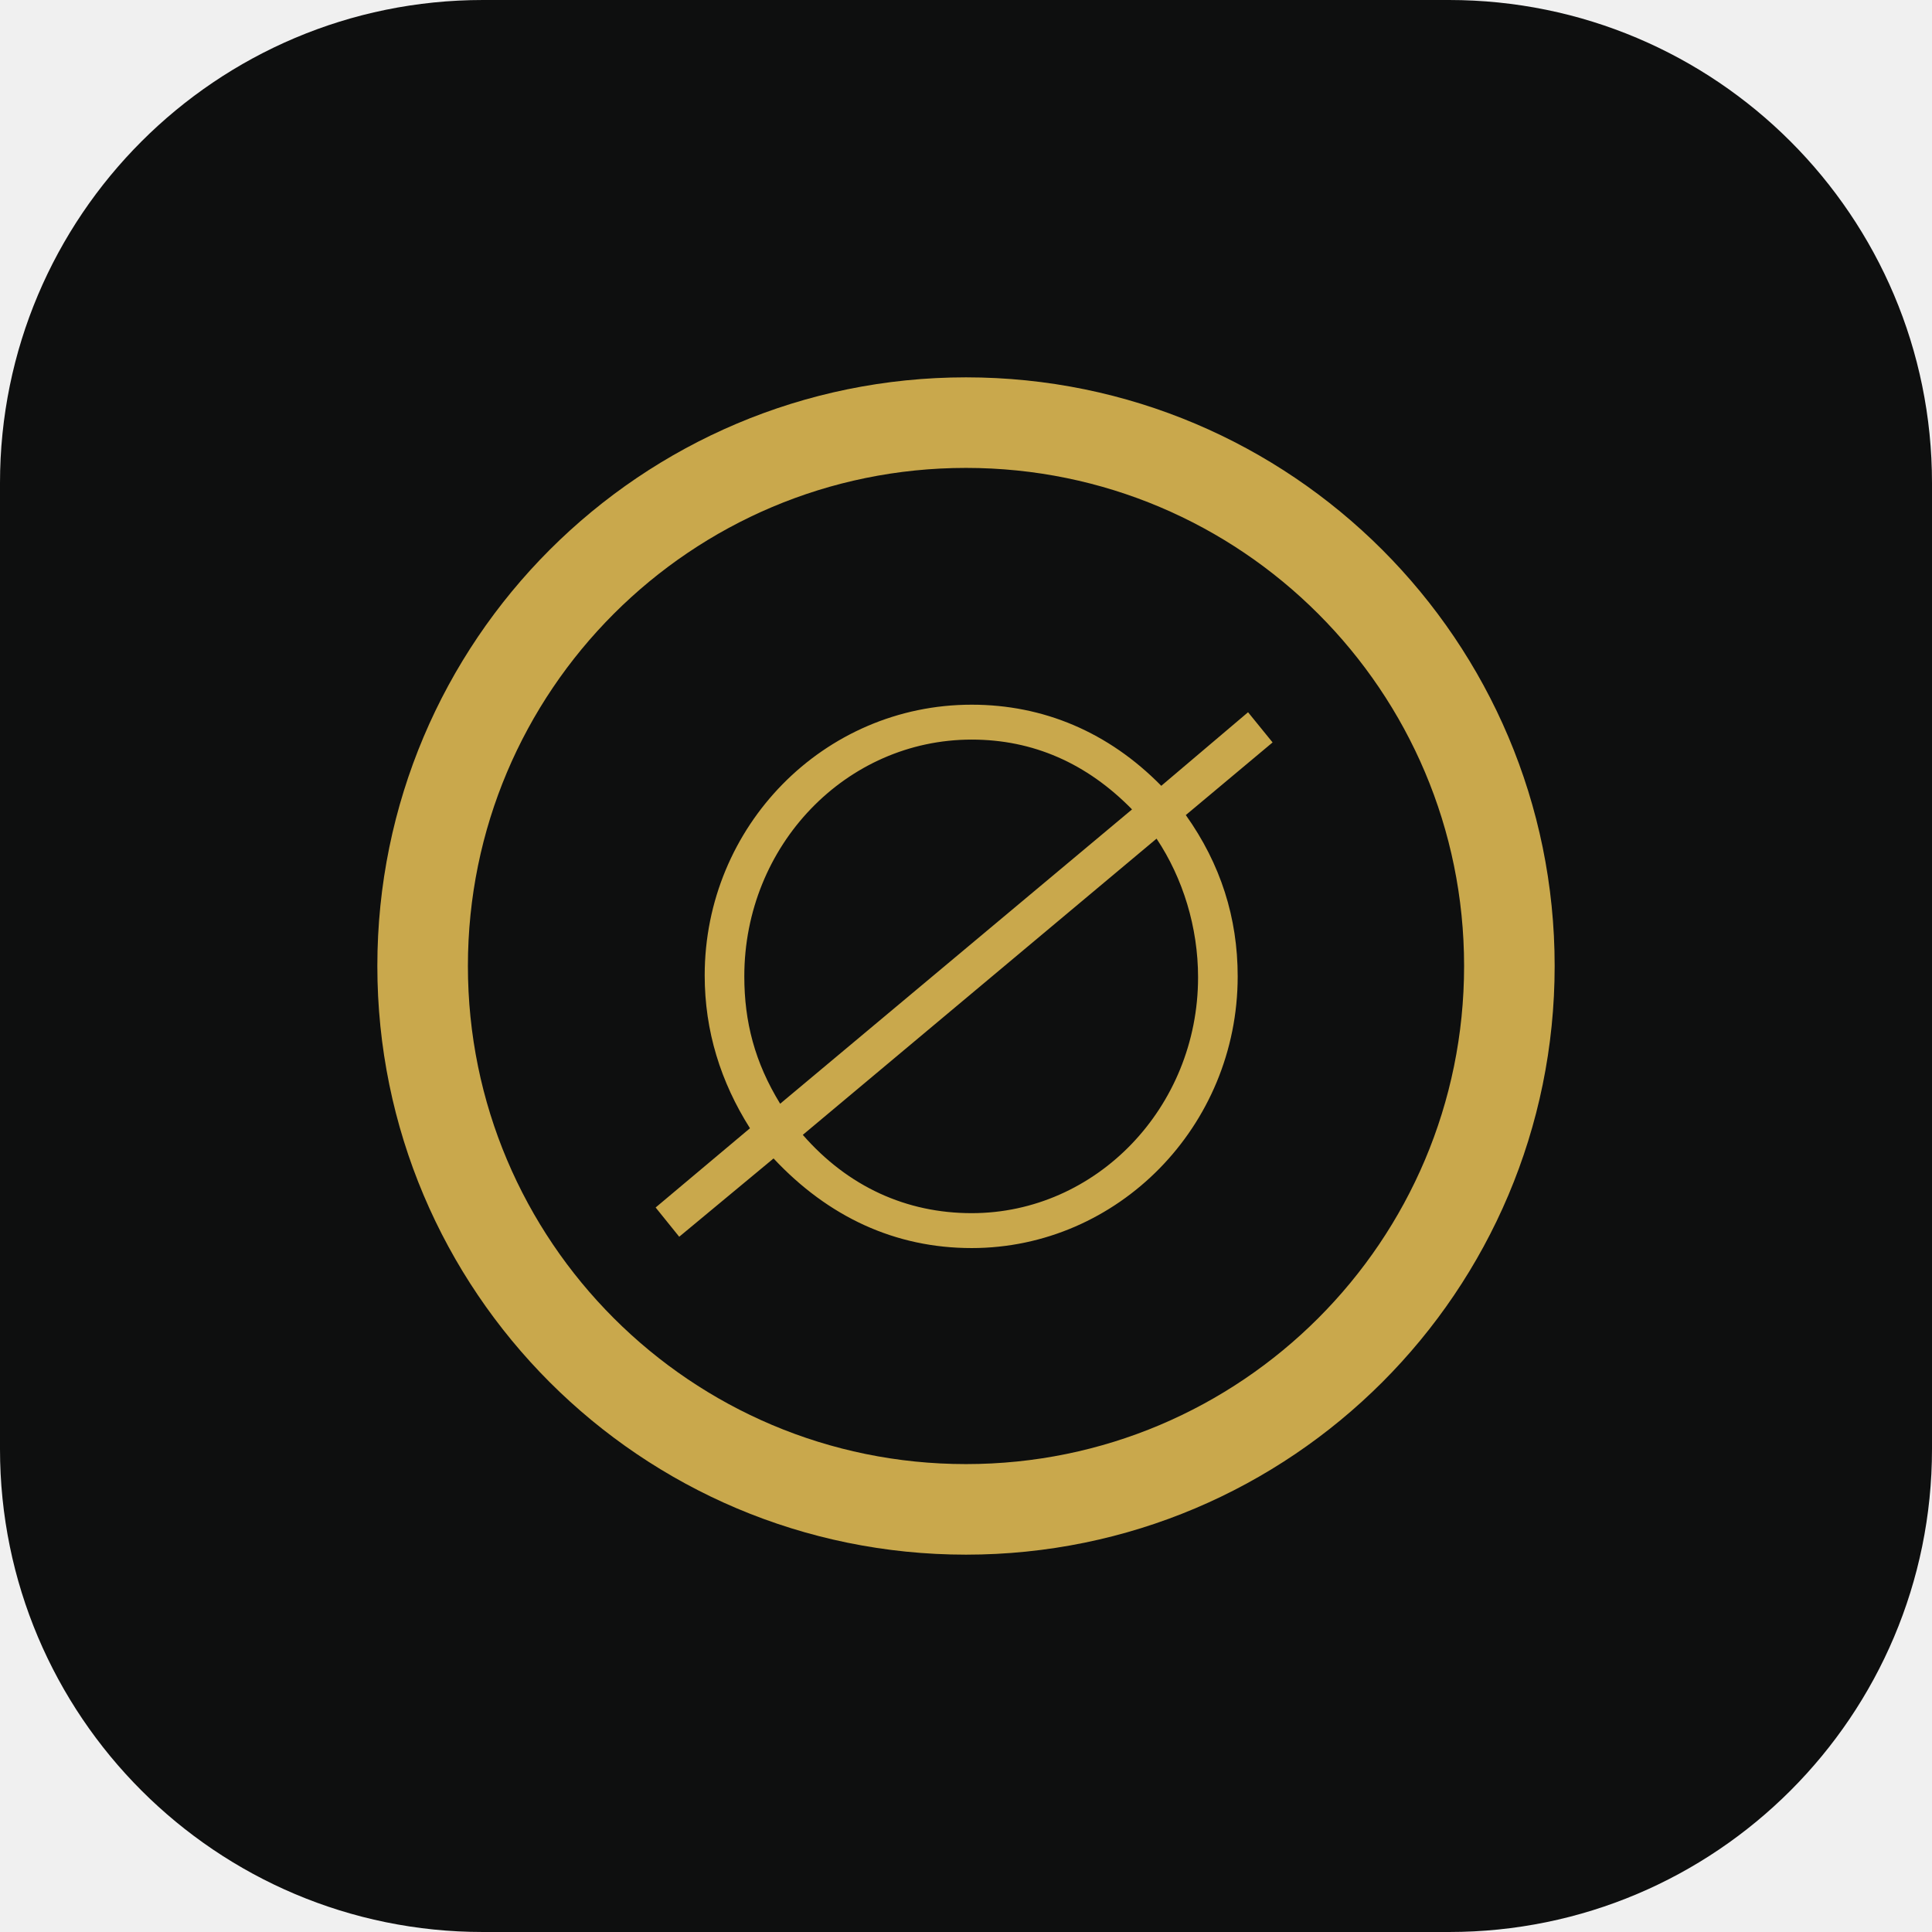
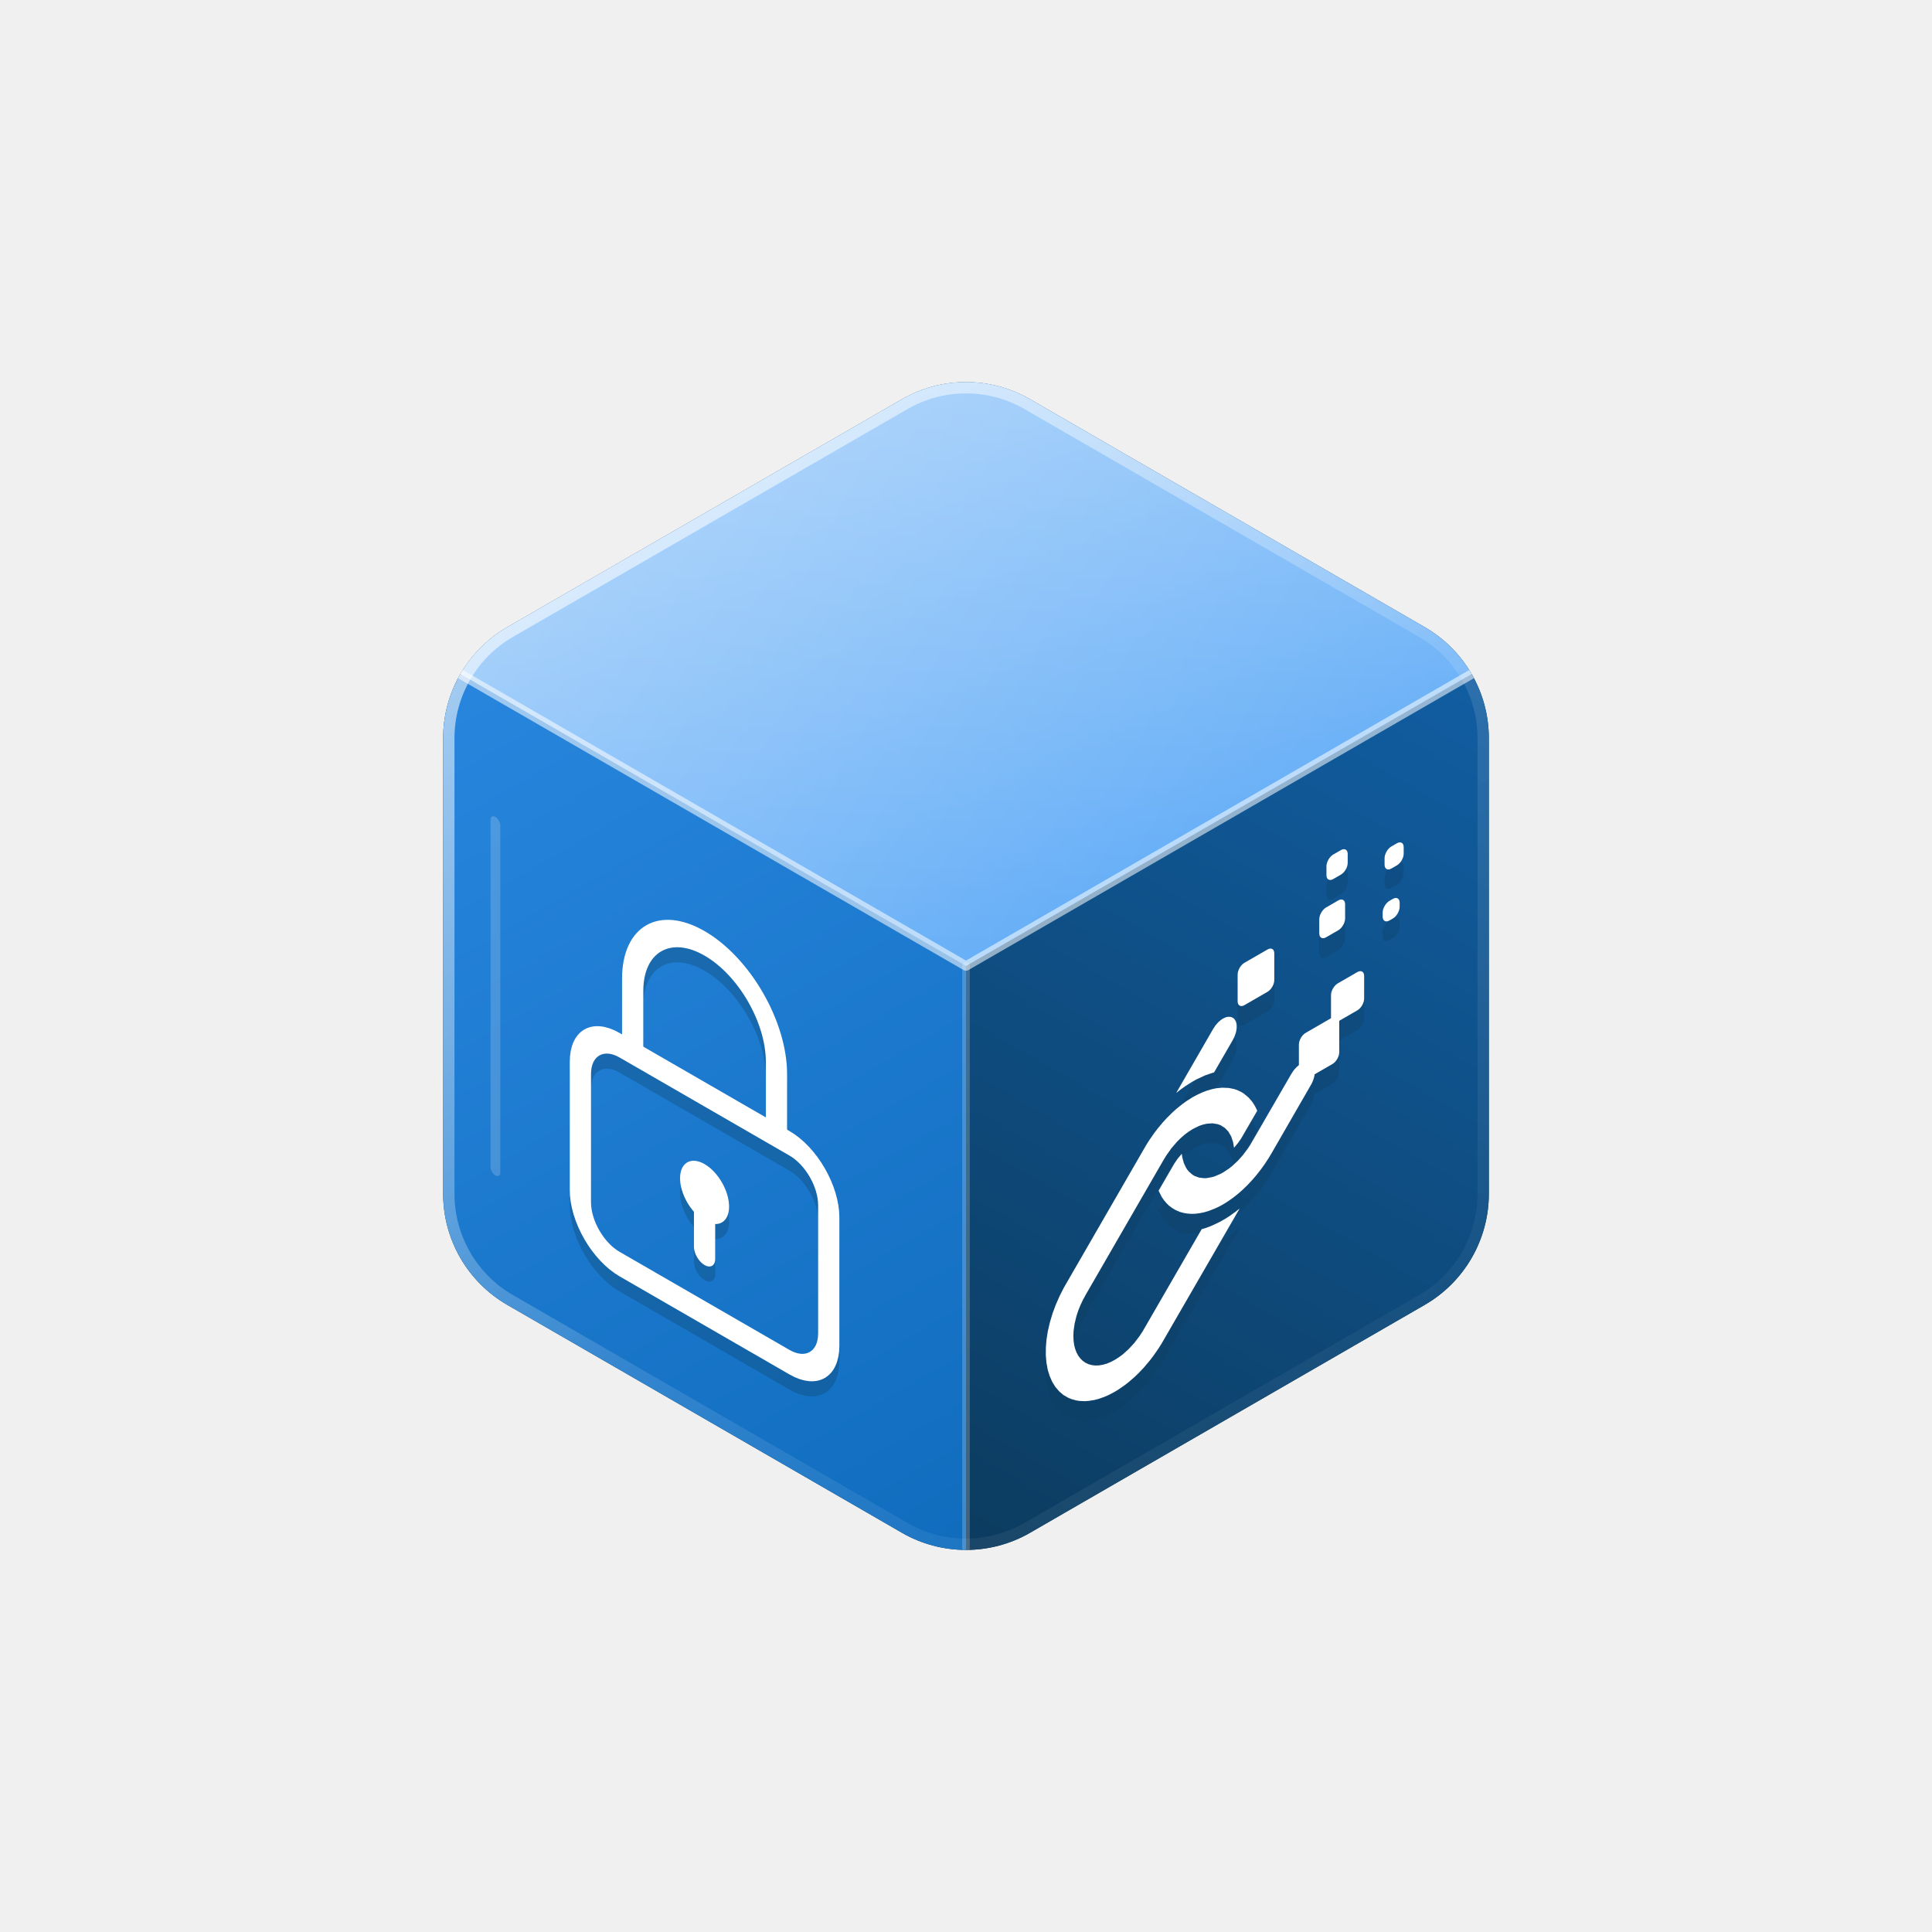
- <svg xmlns="http://www.w3.org/2000/svg" viewBox="0 0 32 32">
-   <rect width="32" height="32" rx="8" fill="#0e0f0f" />
-   <circle cx="16" cy="16" r="9" stroke="#c9a84c" stroke-width="1.5" fill="none" />
-   <text x="16" y="20.5" text-anchor="middle" font-family="serif" font-size="13" fill="#c9a84c">∅</text>
+ <svg xmlns="http://www.w3.org/2000/svg" viewBox="0 0 512 512" width="512" height="512" role="img" aria-labelledby="t d">
+   <defs>
+     <clipPath id="sil">
+       <path d="M239.00,105.81 A34,34 0 0 1 273.00,105.81 L377.56,166.19 A34,34 0 0 1 394.56,195.63 L394.56,316.37 A34,34 0 0 1 377.56,345.81 L273.00,406.19 A34,34 0 0 1 239.00,406.19 L134.44,345.81 A34,34 0 0 1 117.44,316.37 L117.44,195.63 A34,34 0 0 1 134.44,166.19 Z" />
+     </clipPath>
+     <linearGradient id="gTop" gradientUnits="userSpaceOnUse" x1="117.44" y1="96.00" x2="394.56" y2="256.00">
+       <stop offset="0" stop-color="#9CCBFA" />
+       <stop offset="1" stop-color="#479EF5" />
+     </linearGradient>
+     <linearGradient id="gLeft" gradientUnits="userSpaceOnUse" x1="117.44" y1="176.00" x2="256.00" y2="416.00">
+       <stop offset="0" stop-color="#2886DE" />
+       <stop offset="1" stop-color="#0F6CBD" />
+     </linearGradient>
+     <linearGradient id="gRight" gradientUnits="userSpaceOnUse" x1="394.56" y1="176.00" x2="256.00" y2="416.00">
+       <stop offset="0" stop-color="#115EA3" />
+       <stop offset="1" stop-color="#0C3B5E" />
+     </linearGradient>
+     <linearGradient id="gloss" gradientUnits="userSpaceOnUse" x1="256.00" y1="96.00" x2="256.00" y2="256.00">
+       <stop offset="0" stop-color="#FFFFFF" stop-opacity="0.35" />
+       <stop offset="1" stop-color="#FFFFFF" stop-opacity="0" />
+     </linearGradient>
+     <linearGradient id="rim" gradientUnits="userSpaceOnUse" x1="117.44" y1="96.00" x2="394.56" y2="416.00">
+       <stop offset="0" stop-color="#FFFFFF" stop-opacity="0.75" />
+       <stop offset="0.55" stop-color="#FFFFFF" stop-opacity="0.12" />
+       <stop offset="1" stop-color="#FFFFFF" stop-opacity="0" />
+     </linearGradient>
+   </defs>
+   <g clip-path="url(#sil)">
+     <path d="M239.00,105.81 A34,34 0 0 1 273.00,105.81 L377.56,166.19 A34,34 0 0 1 394.56,195.63 L394.56,316.37 A34,34 0 0 1 377.56,345.81 L273.00,406.19 A34,34 0 0 1 239.00,406.19 L134.44,345.81 A34,34 0 0 1 117.44,316.37 L117.44,195.63 A34,34 0 0 1 134.44,166.19 Z" fill="#0C3B5E" />
+     <polygon id="right" points="256.00,256.00 394.56,176.00 394.56,336.00 256.00,416.00" fill="url(#gRight)" />
+     <polygon id="left" points="117.44,176.00 256.00,256.00 256.00,416.00 117.44,336.00" fill="url(#gLeft)" />
+     <polygon id="top" points="256.00,96.00 394.56,176.00 256.00,256.00 117.44,176.00" fill="url(#gTop)" />
+     <polygon points="256.00,96.00 394.56,176.00 256.00,256.00 117.44,176.00" fill="url(#gloss)" />
+     <polyline points="117.44,176.00 256.00,256.00 394.56,176.00" fill="none" stroke="#FFFFFF" stroke-opacity="0.55" stroke-width="2.5" stroke-linecap="round" stroke-linejoin="round" />
+     <line x1="256.00" y1="256.00" x2="256.00" y2="416.00" stroke="#FFFFFF" stroke-opacity="0.2" stroke-width="2" stroke-linecap="round" />
+     <path d="M239.00,105.81 A34,34 0 0 1 273.00,105.81 L377.56,166.19 A34,34 0 0 1 394.56,195.63 L394.56,316.37 A34,34 0 0 1 377.56,345.81 L273.00,406.19 A34,34 0 0 1 239.00,406.19 L134.44,345.81 A34,34 0 0 1 117.44,316.37 L117.44,195.63 A34,34 0 0 1 134.44,166.19 Z" fill="none" stroke="url(#rim)" stroke-width="6" />
+   </g>
+   <g transform="matrix(0.866025 0.5 0 1 117.436 176.000)" stroke-linecap="round" stroke-linejoin="round">
+     <line x1="16" y1="34" x2="16" y2="126" stroke="#FFFFFF" stroke-opacity="0.18" stroke-width="3" />
+     <g transform="translate(0,4)" opacity="0.3">
+       <g fill="none" stroke="#0C3B5E" stroke-width="6.5" stroke-linecap="round" stroke-linejoin="round">
+         <path d="M58 74 V56 A22 22 0 0 1 102 56 V74" stroke-linecap="butt" />
+         <rect x="42" y="74" width="76" height="58" rx="12" />
+         <line x1="80" y1="102" x2="80" y2="116" />
+       </g>
+       <circle cx="80" cy="100" r="7.5" fill="#0C3B5E" />
+     </g>
+     <g fill="none" stroke="#FFFFFF" stroke-width="6.5" stroke-linecap="round" stroke-linejoin="round">
+       <path d="M58 74 V56 A22 22 0 0 1 102 56 V74" stroke-linecap="butt" />
+       <rect x="42" y="74" width="76" height="58" rx="12" />
+       <line x1="80" y1="102" x2="80" y2="116" />
+     </g>
+     <circle cx="80" cy="100" r="7.5" fill="#FFFFFF" />
+   </g>
+   <g transform="matrix(0.866025 -0.5 0 1 256.000 256.000)" stroke-linecap="round" stroke-linejoin="round">
+     <g transform="translate(80 80) scale(1.3) translate(-80 -80)">
+       <g transform="translate(0,4)" opacity="0.3">
+         <g transform="translate(80 80) rotate(-45) translate(-6.5 0)">
+           <path d="M18.63 -9.81 L19.24 -10.00 L19.53 -10.13 L20.06 -10.49 L20.51 -10.94 L20.87 -11.47 L21.00 -11.76 L21.19 -12.37 L21.23 -12.68 L21.23 -13.32 L21.19 -13.63 L21.00 -14.24 L20.87 -14.53 L20.70 -14.81 L20.30 -15.30 L20.06 -15.51 L19.53 -15.87 L19.24 -16.00 L18.63 -16.19 L18.00 -16.25 L5.69 -16.25 L6.65 -15.57 L7.46 -14.93 L8.64 -13.86 L9.30 -13.18 L10.67 -11.52 L11.83 -9.75 L18.00 -9.75 Z M11.18 -1.51 L11.06 -2.46 L10.78 -3.87 L10.27 -5.55 L9.72 -6.88 L9.29 -7.73 L8.55 -8.96 L8.00 -9.74 L7.09 -10.85 L6.43 -11.55 L5.37 -12.51 L4.62 -13.10 L3.42 -13.90 L2.59 -14.37 L1.29 -14.98 L0.40 -15.33 L-0.97 -15.74 L-1.91 -15.95 L-3.33 -16.16 L-4.28 -16.23 L-31.72 -16.23 L-33.31 -16.08 L-34.87 -15.78 L-36.40 -15.33 L-37.88 -14.72 L-39.29 -13.98 L-40.62 -13.10 L-41.85 -12.09 L-42.99 -10.97 L-44.00 -9.74 L-44.90 -8.42 L-45.65 -7.02 L-46.27 -5.55 L-46.74 -4.03 L-47.06 -2.46 L-47.23 -0.88 L-47.23 0.72 L-47.16 1.67 L-46.95 3.09 L-46.74 4.03 L-46.33 5.40 L-45.98 6.29 L-45.37 7.59 L-44.90 8.42 L-44.10 9.62 L-43.51 10.37 L-42.55 11.43 L-41.85 12.09 L-40.74 13.00 L-39.96 13.55 L-38.73 14.29 L-37.88 14.72 L-36.55 15.27 L-35.03 15.74 L-34.09 15.95 L-32.67 16.16 L-31.72 16.23 L-5.68 16.25 L-6.52 15.67 L-7.59 14.83 L-8.43 14.07 L-9.30 13.18 L-10.46 11.79 L-11.19 10.78 L-11.83 9.75 L-31.48 9.74 L-32.43 9.64 L-33.83 9.33 L-35.17 8.81 L-36.42 8.11 L-37.18 7.54 L-37.89 6.89 L-38.54 6.18 L-39.11 5.42 L-39.60 4.60 L-40.01 3.73 L-40.33 2.83 L-40.56 1.90 L-40.70 0.96 L-40.75 0.00 L-40.70 -0.96 L-40.56 -1.90 L-40.33 -2.83 L-40.01 -3.73 L-39.60 -4.60 L-39.11 -5.42 L-38.54 -6.18 L-37.89 -6.89 L-37.18 -7.54 L-36.01 -8.36 L-34.73 -9.01 L-33.83 -9.33 L-32.90 -9.56 L-31.96 -9.70 L-30.96 -9.75 L-5.04 -9.75 L-4.04 -9.70 L-2.63 -9.46 L-1.27 -9.01 L-0.40 -8.60 L0.42 -8.11 L1.18 -7.54 L1.89 -6.89 L2.83 -5.81 L3.36 -5.01 L3.81 -4.17 L4.33 -2.83 L4.64 -1.43 L4.74 -0.48 L4.70 0.96 L4.46 2.37 L4.01 3.73 L3.36 5.01 L2.61 6.09 L3.64 6.40 L4.54 6.53 L9.87 6.55 L10.27 5.55 L10.57 4.64 L10.78 3.87 L11.06 2.46 L11.23 0.72 L11.25 -0.08 Z M-10.49 -4.91 L-10.79 -3.82 L-11.02 -2.71 L-11.15 -1.81 L-11.23 -0.68 L-11.24 0.45 L-11.15 1.81 L-10.98 2.93 L-10.79 3.82 L-10.49 4.91 L-10.11 5.98 L-9.65 7.02 L-9.13 8.03 L-8.53 8.99 L-7.73 10.09 L-7.00 10.96 L-6.21 11.77 L-5.53 12.37 L-4.64 13.08 L-3.71 13.72 L-2.73 14.29 L-1.71 14.80 L-0.66 15.23 L0.41 15.59 L1.73 15.92 L2.85 16.11 L3.98 16.22 L5.00 16.25 L18.32 16.23 L18.94 16.11 L19.53 15.87 L20.06 15.51 L20.30 15.30 L20.70 14.81 L21.00 14.24 L21.19 13.63 L21.23 13.32 L21.23 12.68 L21.19 12.37 L21.00 11.76 L20.70 11.19 L20.30 10.70 L20.06 10.49 L19.53 10.13 L18.94 9.89 L18.63 9.81 L18.00 9.75 L4.32 9.72 L3.64 9.65 L2.31 9.37 L1.04 8.91 L-0.17 8.27 L-0.73 7.89 L-1.77 7.01 L-2.24 6.52 L-3.08 5.45 L-3.44 4.87 L-4.04 3.65 L-4.27 3.01 L-4.60 1.69 L-4.74 0.34 L-4.74 -0.34 L-4.60 -1.69 L-4.46 -2.36 L-4.27 -3.01 L-3.76 -4.27 L-3.08 -5.45 L-2.61 -6.09 L-3.72 -6.42 L-4.68 -6.54 L-9.86 -6.55 Z" fill="#0C3B5E" fill-rule="evenodd" />
+         </g>
+         <rect x="82.40" y="50.58" width="8.63" height="8.63" rx="1.6" fill="#0C3B5E" />
+         <rect x="101.62" y="48.91" width="6.08" height="6.08" rx="1.6" fill="#0C3B5E" />
+         <rect x="104.38" y="65.76" width="7.80" height="7.80" rx="1.6" fill="#0C3B5E" />
+         <rect x="96.82" y="72.07" width="9.50" height="9.50" rx="1.6" fill="#0C3B5E" />
+         <rect x="103.31" y="38.96" width="5.00" height="5.00" rx="1.6" fill="#0C3B5E" />
+         <rect x="116.99" y="44.16" width="4.50" height="4.50" rx="1.6" fill="#0C3B5E" />
+         <rect x="116.54" y="55.02" width="4.00" height="4.00" rx="1.6" fill="#0C3B5E" />
+       </g>
+       <g transform="translate(80 80) rotate(-45) translate(-6.5 0)">
+         <path d="M18.63 -9.81 L19.24 -10.00 L19.53 -10.13 L20.06 -10.49 L20.51 -10.94 L20.87 -11.47 L21.00 -11.76 L21.19 -12.37 L21.23 -12.68 L21.23 -13.32 L21.19 -13.63 L21.00 -14.24 L20.87 -14.53 L20.70 -14.81 L20.30 -15.30 L20.06 -15.51 L19.53 -15.87 L19.24 -16.00 L18.63 -16.19 L18.00 -16.25 L5.69 -16.25 L6.65 -15.57 L7.46 -14.93 L8.64 -13.86 L9.30 -13.18 L10.67 -11.52 L11.83 -9.75 L18.00 -9.75 Z M11.18 -1.51 L11.06 -2.46 L10.78 -3.87 L10.27 -5.55 L9.72 -6.88 L9.29 -7.73 L8.55 -8.96 L8.00 -9.74 L7.09 -10.85 L6.43 -11.55 L5.37 -12.51 L4.62 -13.10 L3.42 -13.90 L2.59 -14.37 L1.29 -14.98 L0.40 -15.33 L-0.97 -15.74 L-1.91 -15.95 L-3.33 -16.16 L-4.28 -16.23 L-31.72 -16.23 L-33.31 -16.08 L-34.87 -15.78 L-36.40 -15.33 L-37.88 -14.72 L-39.29 -13.98 L-40.62 -13.10 L-41.85 -12.09 L-42.99 -10.97 L-44.00 -9.74 L-44.90 -8.42 L-45.65 -7.02 L-46.27 -5.55 L-46.74 -4.03 L-47.06 -2.46 L-47.23 -0.88 L-47.23 0.72 L-47.16 1.67 L-46.95 3.09 L-46.74 4.03 L-46.33 5.40 L-45.98 6.29 L-45.37 7.59 L-44.90 8.42 L-44.10 9.62 L-43.51 10.37 L-42.55 11.43 L-41.85 12.09 L-40.74 13.00 L-39.96 13.55 L-38.73 14.29 L-37.88 14.72 L-36.55 15.27 L-35.03 15.74 L-34.09 15.95 L-32.67 16.16 L-31.72 16.23 L-5.68 16.25 L-6.52 15.67 L-7.59 14.83 L-8.43 14.07 L-9.30 13.18 L-10.46 11.79 L-11.19 10.78 L-11.83 9.75 L-31.48 9.74 L-32.43 9.64 L-33.83 9.33 L-35.17 8.81 L-36.42 8.11 L-37.18 7.54 L-37.89 6.89 L-38.54 6.18 L-39.11 5.42 L-39.60 4.60 L-40.01 3.73 L-40.33 2.83 L-40.56 1.90 L-40.70 0.96 L-40.75 0.00 L-40.70 -0.96 L-40.56 -1.90 L-40.33 -2.83 L-40.01 -3.73 L-39.60 -4.60 L-39.11 -5.42 L-38.54 -6.18 L-37.89 -6.89 L-37.18 -7.54 L-36.01 -8.36 L-34.73 -9.01 L-33.83 -9.33 L-32.90 -9.56 L-31.96 -9.70 L-30.96 -9.75 L-5.04 -9.75 L-4.04 -9.70 L-2.63 -9.46 L-1.27 -9.01 L-0.40 -8.60 L0.42 -8.11 L1.18 -7.54 L1.89 -6.89 L2.83 -5.81 L3.36 -5.01 L3.81 -4.17 L4.33 -2.83 L4.64 -1.43 L4.74 -0.48 L4.70 0.96 L4.46 2.37 L4.01 3.73 L3.36 5.01 L2.61 6.09 L3.64 6.40 L4.54 6.53 L9.87 6.55 L10.27 5.55 L10.57 4.64 L10.78 3.87 L11.06 2.46 L11.23 0.72 L11.25 -0.08 Z M-10.49 -4.91 L-10.79 -3.82 L-11.02 -2.71 L-11.15 -1.81 L-11.23 -0.68 L-11.24 0.45 L-11.15 1.81 L-10.98 2.93 L-10.79 3.82 L-10.49 4.91 L-10.11 5.98 L-9.65 7.02 L-9.13 8.03 L-8.53 8.99 L-7.73 10.09 L-7.00 10.96 L-6.21 11.77 L-5.53 12.37 L-4.64 13.08 L-3.71 13.72 L-2.73 14.29 L-1.71 14.80 L-0.66 15.23 L0.41 15.59 L1.73 15.92 L2.85 16.11 L3.98 16.22 L5.00 16.25 L18.32 16.23 L18.94 16.11 L19.53 15.87 L20.06 15.51 L20.30 15.30 L20.70 14.81 L21.00 14.24 L21.19 13.63 L21.23 13.32 L21.23 12.68 L21.19 12.37 L21.00 11.76 L20.70 11.19 L20.30 10.70 L20.06 10.49 L19.53 10.13 L18.94 9.89 L18.63 9.81 L18.00 9.75 L4.32 9.72 L3.64 9.65 L2.31 9.37 L1.04 8.91 L-0.17 8.27 L-0.73 7.89 L-1.77 7.01 L-2.24 6.52 L-3.08 5.45 L-3.44 4.87 L-4.04 3.65 L-4.27 3.01 L-4.60 1.69 L-4.74 0.34 L-4.74 -0.34 L-4.60 -1.69 L-4.46 -2.36 L-4.27 -3.01 L-3.76 -4.27 L-3.08 -5.45 L-2.61 -6.09 L-3.72 -6.42 L-4.68 -6.54 L-9.86 -6.55 Z" fill="#FFFFFF" fill-rule="evenodd" />
+       </g>
+       <rect x="82.40" y="50.58" width="8.63" height="8.63" rx="1.6" fill="#FFFFFF" />
+       <rect x="101.62" y="48.91" width="6.08" height="6.08" rx="1.6" fill="#FFFFFF" />
+       <rect x="104.38" y="65.76" width="7.80" height="7.80" rx="1.6" fill="#FFFFFF" />
+       <rect x="96.82" y="72.07" width="9.50" height="9.50" rx="1.6" fill="#FFFFFF" />
+       <rect x="103.31" y="38.96" width="5.00" height="5.00" rx="1.6" fill="#FFFFFF" />
+       <rect x="116.99" y="44.16" width="4.50" height="4.50" rx="1.6" fill="#FFFFFF" />
+       <rect x="116.54" y="55.02" width="4.00" height="4.00" rx="1.6" fill="#FFFFFF" />
+     </g>
+   </g>
</svg>
